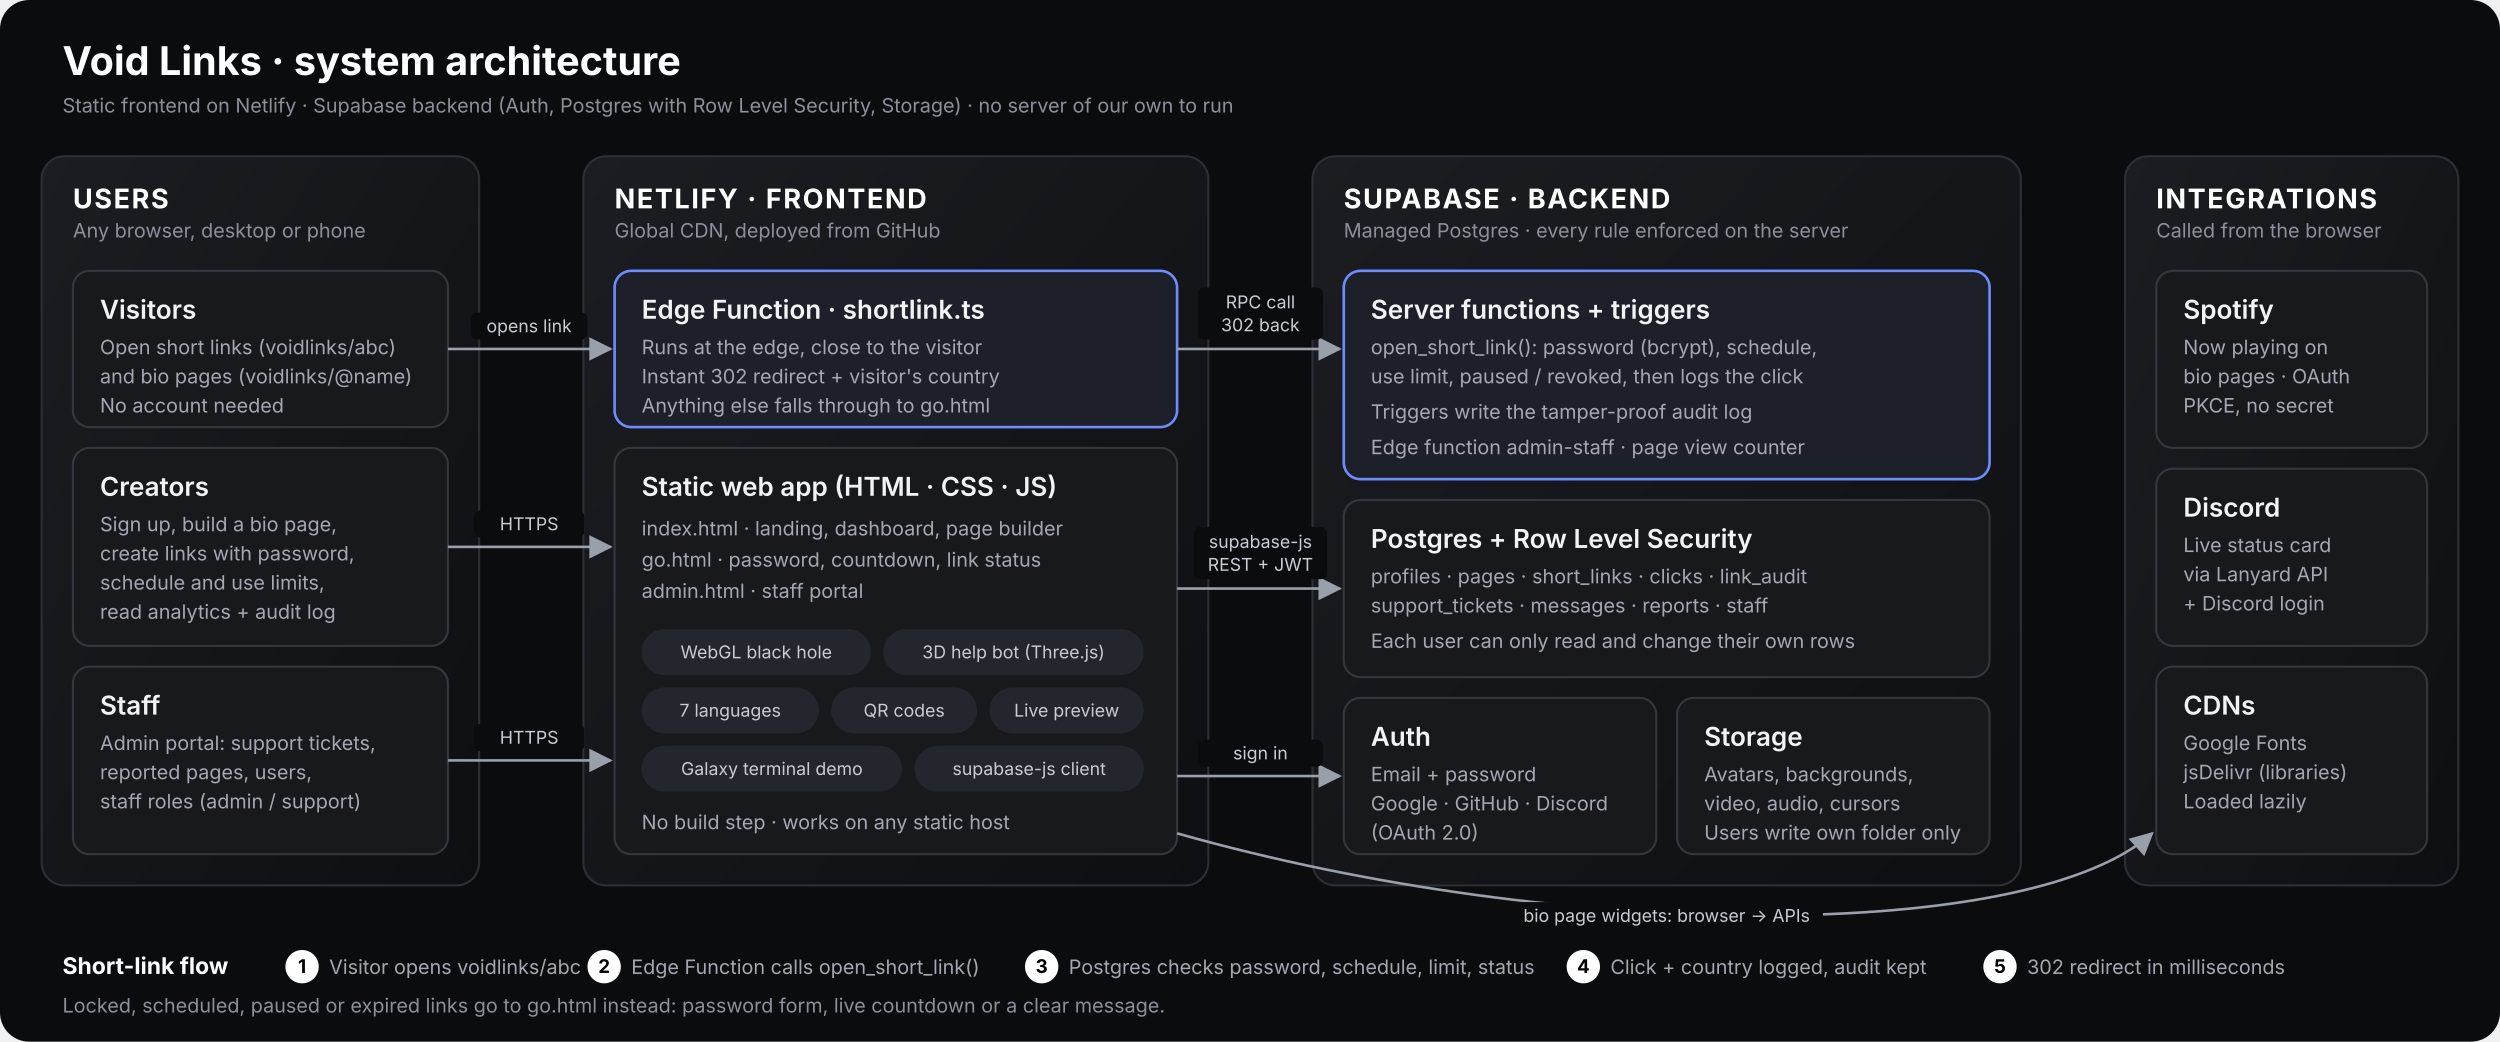
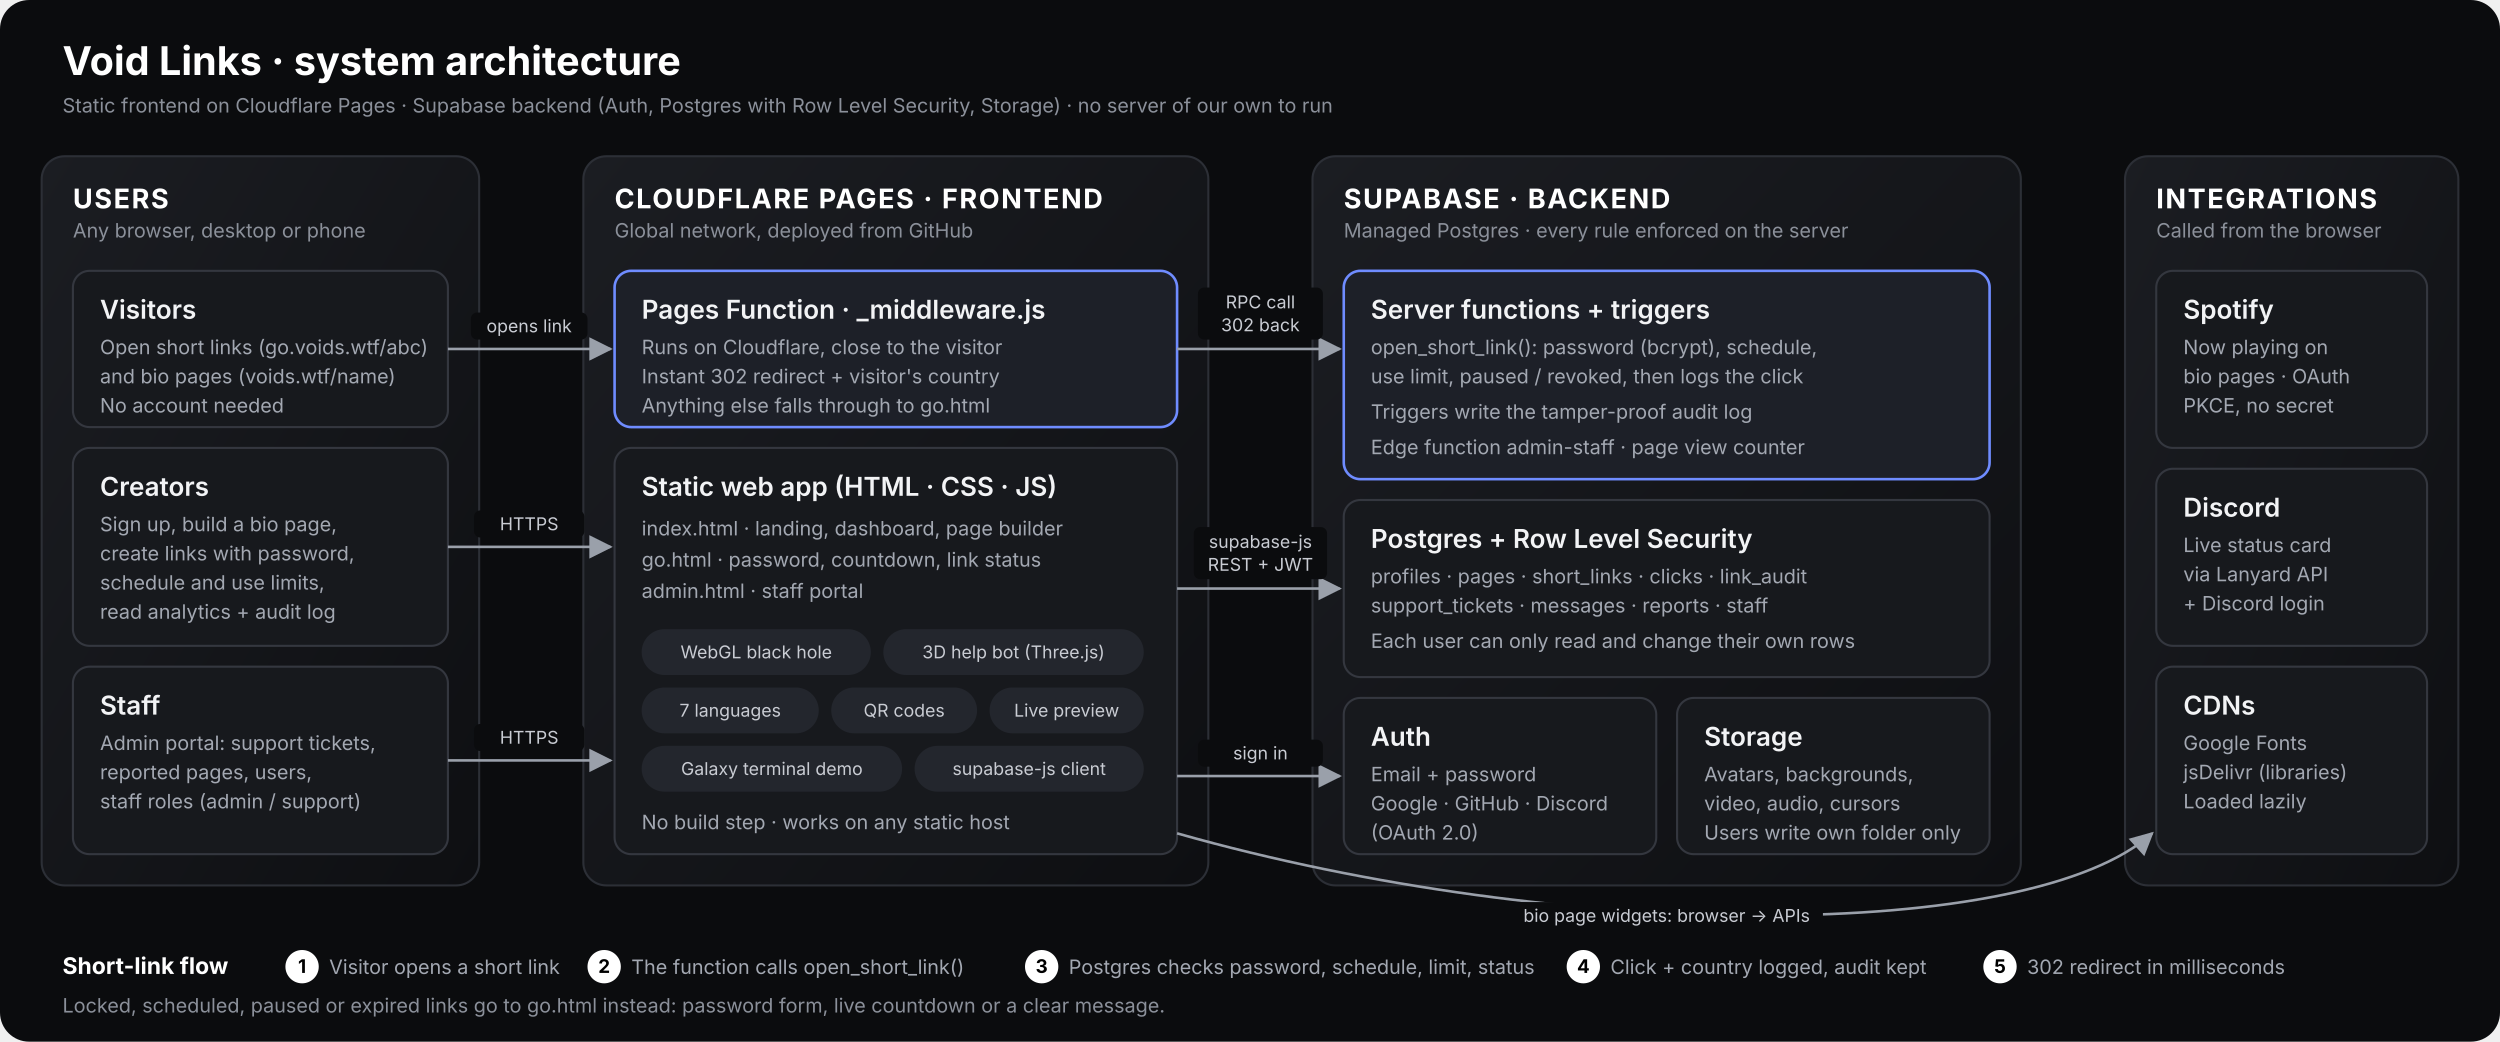
<svg xmlns="http://www.w3.org/2000/svg" width="2400" height="1000" viewBox="0 0 2400 1000" font-family="Segoe UI, Inter, Arial, sans-serif">
  <defs>
    <marker id="ar" viewBox="0 0 10 10" refX="9" refY="5" markerWidth="9" markerHeight="9" orient="auto-start-reverse">
      <path d="M0 0 L10 5 L0 10 z" fill="#9aa0aa" />
    </marker>
    <linearGradient id="glow" x1="0" y1="0" x2="1" y2="1">
      <stop offset="0" stop-color="#1b1d22" />
      <stop offset="1" stop-color="#0e0f12" />
    </linearGradient>
    <style>
      .col   { fill: url(#glow); stroke: #2c2f36; stroke-width: 2; }
      .head  { font-size: 26px; font-weight: 700; fill: #ffffff; letter-spacing: 1.5px; }
      .sub   { font-size: 19px; fill: #8b909a; }
      .box   { fill: #17191d; stroke: #34373f; stroke-width: 2; }
      .hot   { fill: #1d2028; stroke: #6f8cff; stroke-width: 2.5; }
      .t     { font-size: 25px; font-weight: 600; fill: #f2f3f5; }
      .d     { font-size: 19px; fill: #a3a8b2; }
      .chip  { fill: #23262d; }
      .ct    { font-size: 17px; fill: #c9ccd3; }
      .line  { stroke: #9aa0aa; stroke-width: 2.5; fill: none; marker-end: url(#ar); }
      .lbl   { font-size: 17px; fill: #c9ccd3; }
      .lblbg { fill: #0b0c0e; }
      .n     { font-size: 18px; font-weight: 700; fill: #000; }
    </style>
  </defs>
  <rect width="2400" height="1000" rx="28" fill="#0b0c0e" />
  <text x="60" y="72" font-size="38" font-weight="700" fill="#fff">Void Links · system architecture</text>
-   <text x="60" y="108" class="sub">Static frontend on Netlify · Supabase backend (Auth, Postgres with Row Level Security, Storage) · no server of our own to run</text>
+   <text x="60" y="108" class="sub">Static frontend on Cloudflare Pages · Supabase backend (Auth, Postgres with Row Level Security, Storage) · no server of our own to run</text>
  <rect class="col" x="40" y="150" width="420" height="700" rx="22" />
  <text class="head" x="70" y="200">USERS</text>
  <text class="sub" x="70" y="228">Any browser, desktop or phone</text>
  <rect class="box" x="70" y="260" width="360" height="150" rx="16" />
  <text class="t" x="96" y="306">Visitors</text>
-   <text class="d" x="96" y="340">Open short links (voidlinks/abc)</text>
-   <text class="d" x="96" y="368">and bio pages (voidlinks/@name)</text>
+   <text class="d" x="96" y="340">Open short links (go.voids.wtf/abc)</text>
+   <text class="d" x="96" y="368">and bio pages (voids.wtf/name)</text>
  <text class="d" x="96" y="396">No account needed</text>
  <rect class="box" x="70" y="430" width="360" height="190" rx="16" />
  <text class="t" x="96" y="476">Creators</text>
  <text class="d" x="96" y="510">Sign up, build a bio page,</text>
  <text class="d" x="96" y="538">create links with password,</text>
  <text class="d" x="96" y="566">schedule and use limits,</text>
  <text class="d" x="96" y="594">read analytics + audit log</text>
  <rect class="box" x="70" y="640" width="360" height="180" rx="16" />
  <text class="t" x="96" y="686">Staff</text>
  <text class="d" x="96" y="720">Admin portal: support tickets,</text>
  <text class="d" x="96" y="748">reported pages, users,</text>
  <text class="d" x="96" y="776">staff roles (admin / support)</text>
  <rect class="col" x="560" y="150" width="600" height="700" rx="22" />
-   <text class="head" x="590" y="200">NETLIFY · FRONTEND</text>
-   <text class="sub" x="590" y="228">Global CDN, deployed from GitHub</text>
+   <text class="head" x="590" y="200">CLOUDFLARE PAGES · FRONTEND</text>
+   <text class="sub" x="590" y="228">Global network, deployed from GitHub</text>
  <rect class="hot" x="590" y="260" width="540" height="150" rx="16" />
-   <text class="t" x="616" y="306">Edge Function · shortlink.ts</text>
-   <text class="d" x="616" y="340">Runs at the edge, close to the visitor</text>
+   <text class="t" x="616" y="306">Pages Function · _middleware.js</text>
+   <text class="d" x="616" y="340">Runs on Cloudflare, close to the visitor</text>
  <text class="d" x="616" y="368">Instant 302 redirect + visitor's country</text>
  <text class="d" x="616" y="396">Anything else falls through to go.html</text>
  <rect class="box" x="590" y="430" width="540" height="390" rx="16" />
  <text class="t" x="616" y="476">Static web app (HTML · CSS · JS)</text>
  <text class="d" x="616" y="514">index.html · landing, dashboard, page builder</text>
  <text class="d" x="616" y="544">go.html · password, countdown, link status</text>
  <text class="d" x="616" y="574">admin.html · staff portal</text>
  <rect class="chip" x="616" y="604" width="220" height="44" rx="22" />
  <text class="ct" x="726" y="632" text-anchor="middle">WebGL black hole</text>
  <rect class="chip" x="848" y="604" width="250" height="44" rx="22" />
  <text class="ct" x="973" y="632" text-anchor="middle">3D help bot (Three.js)</text>
  <rect class="chip" x="616" y="660" width="170" height="44" rx="22" />
  <text class="ct" x="701" y="688" text-anchor="middle">7 languages</text>
  <rect class="chip" x="798" y="660" width="140" height="44" rx="22" />
  <text class="ct" x="868" y="688" text-anchor="middle">QR codes</text>
  <rect class="chip" x="950" y="660" width="148" height="44" rx="22" />
  <text class="ct" x="1024" y="688" text-anchor="middle">Live preview</text>
  <rect class="chip" x="616" y="716" width="250" height="44" rx="22" />
  <text class="ct" x="741" y="744" text-anchor="middle">Galaxy terminal demo</text>
  <rect class="chip" x="878" y="716" width="220" height="44" rx="22" />
  <text class="ct" x="988" y="744" text-anchor="middle">supabase-js client</text>
  <text class="d" x="616" y="796">No build step · works on any static host</text>
  <rect class="col" x="1260" y="150" width="680" height="700" rx="22" />
  <text class="head" x="1290" y="200">SUPABASE · BACKEND</text>
  <text class="sub" x="1290" y="228">Managed Postgres · every rule enforced on the server</text>
  <rect class="hot" x="1290" y="260" width="620" height="200" rx="16" />
  <text class="t" x="1316" y="306">Server functions + triggers</text>
  <text class="d" x="1316" y="340">open_short_link(): password (bcrypt), schedule,</text>
  <text class="d" x="1316" y="368">use limit, paused / revoked, then logs the click</text>
  <text class="d" x="1316" y="402">Triggers write the tamper-proof audit log</text>
  <text class="d" x="1316" y="436">Edge function admin-staff · page view counter</text>
  <rect class="box" x="1290" y="480" width="620" height="170" rx="16" />
  <text class="t" x="1316" y="526">Postgres + Row Level Security</text>
  <text class="d" x="1316" y="560">profiles · pages · short_links · clicks · link_audit</text>
  <text class="d" x="1316" y="588">support_tickets · messages · reports · staff</text>
  <text class="d" x="1316" y="622">Each user can only read and change their own rows</text>
  <rect class="box" x="1290" y="670" width="300" height="150" rx="16" />
  <text class="t" x="1316" y="716">Auth</text>
  <text class="d" x="1316" y="750">Email + password</text>
  <text class="d" x="1316" y="778">Google · GitHub · Discord</text>
  <text class="d" x="1316" y="806">(OAuth 2.0)</text>
  <rect class="box" x="1610" y="670" width="300" height="150" rx="16" />
  <text class="t" x="1636" y="716">Storage</text>
  <text class="d" x="1636" y="750">Avatars, backgrounds,</text>
  <text class="d" x="1636" y="778">video, audio, cursors</text>
  <text class="d" x="1636" y="806">Users write own folder only</text>
  <rect class="col" x="2040" y="150" width="320" height="700" rx="22" />
  <text class="head" x="2070" y="200">INTEGRATIONS</text>
  <text class="sub" x="2070" y="228">Called from the browser</text>
  <rect class="box" x="2070" y="260" width="260" height="170" rx="16" />
  <text class="t" x="2096" y="306">Spotify</text>
  <text class="d" x="2096" y="340">Now playing on</text>
  <text class="d" x="2096" y="368">bio pages · OAuth</text>
  <text class="d" x="2096" y="396">PKCE, no secret</text>
  <rect class="box" x="2070" y="450" width="260" height="170" rx="16" />
  <text class="t" x="2096" y="496">Discord</text>
  <text class="d" x="2096" y="530">Live status card</text>
  <text class="d" x="2096" y="558">via Lanyard API</text>
  <text class="d" x="2096" y="586">+ Discord login</text>
  <rect class="box" x="2070" y="640" width="260" height="180" rx="16" />
  <text class="t" x="2096" y="686">CDNs</text>
  <text class="d" x="2096" y="720">Google Fonts</text>
  <text class="d" x="2096" y="748">jsDelivr (libraries)</text>
  <text class="d" x="2096" y="776">Loaded lazily</text>
  <path class="line" d="M430 335 H586" />
  <rect class="lblbg" x="452" y="300" width="112" height="26" rx="6" />
  <text class="lbl" x="508" y="319" text-anchor="middle">opens link</text>
  <path class="line" d="M430 525 H586" />
  <rect class="lblbg" x="455" y="490" width="106" height="26" rx="6" />
  <text class="lbl" x="508" y="509" text-anchor="middle">HTTPS</text>
  <path class="line" d="M430 730 H586" />
  <rect class="lblbg" x="455" y="695" width="106" height="26" rx="6" />
  <text class="lbl" x="508" y="714" text-anchor="middle">HTTPS</text>
  <path class="line" d="M1130 335 H1286" />
  <rect class="lblbg" x="1150" y="276" width="120" height="50" rx="6" />
  <text class="lbl" x="1210" y="296" text-anchor="middle">RPC call</text>
  <text class="lbl" x="1210" y="318" text-anchor="middle">302 back</text>
  <path class="line" d="M1130 565 H1286" />
  <rect class="lblbg" x="1146" y="506" width="128" height="50" rx="6" />
  <text class="lbl" x="1210" y="526" text-anchor="middle">supabase-js</text>
  <text class="lbl" x="1210" y="548" text-anchor="middle">REST + JWT</text>
  <path class="line" d="M1130 745 H1286" />
  <rect class="lblbg" x="1150" y="710" width="120" height="26" rx="6" />
  <text class="lbl" x="1210" y="729" text-anchor="middle">sign in</text>
  <path class="line" d="M1130 800 C1500 905 1950 905 2066 800" />
  <rect class="lblbg" x="1450" y="866" width="300" height="26" rx="6" />
  <text class="lbl" x="1600" y="885" text-anchor="middle">bio page widgets: browser → APIs</text>
  <text x="60" y="935" font-size="22" font-weight="700" fill="#fff">Short-link flow</text>
  <circle cx="290" cy="928" r="16" fill="#fff" />
  <text class="n" x="290" y="934" text-anchor="middle">1</text>
-   <text class="d" x="316" y="935">Visitor opens voidlinks/abc</text>
+   <text class="d" x="316" y="935">Visitor opens a short link</text>
  <circle cx="580" cy="928" r="16" fill="#fff" />
  <text class="n" x="580" y="934" text-anchor="middle">2</text>
-   <text class="d" x="606" y="935">Edge Function calls open_short_link()</text>
+   <text class="d" x="606" y="935">The function calls open_short_link()</text>
  <circle cx="1000" cy="928" r="16" fill="#fff" />
  <text class="n" x="1000" y="934" text-anchor="middle">3</text>
  <text class="d" x="1026" y="935">Postgres checks password, schedule, limit, status</text>
  <circle cx="1520" cy="928" r="16" fill="#fff" />
  <text class="n" x="1520" y="934" text-anchor="middle">4</text>
  <text class="d" x="1546" y="935">Click + country logged, audit kept</text>
  <circle cx="1920" cy="928" r="16" fill="#fff" />
  <text class="n" x="1920" y="934" text-anchor="middle">5</text>
  <text class="d" x="1946" y="935">302 redirect in milliseconds</text>
  <text class="sub" x="60" y="972">Locked, scheduled, paused or expired links go to go.html instead: password form, live countdown or a clear message.</text>
</svg>
